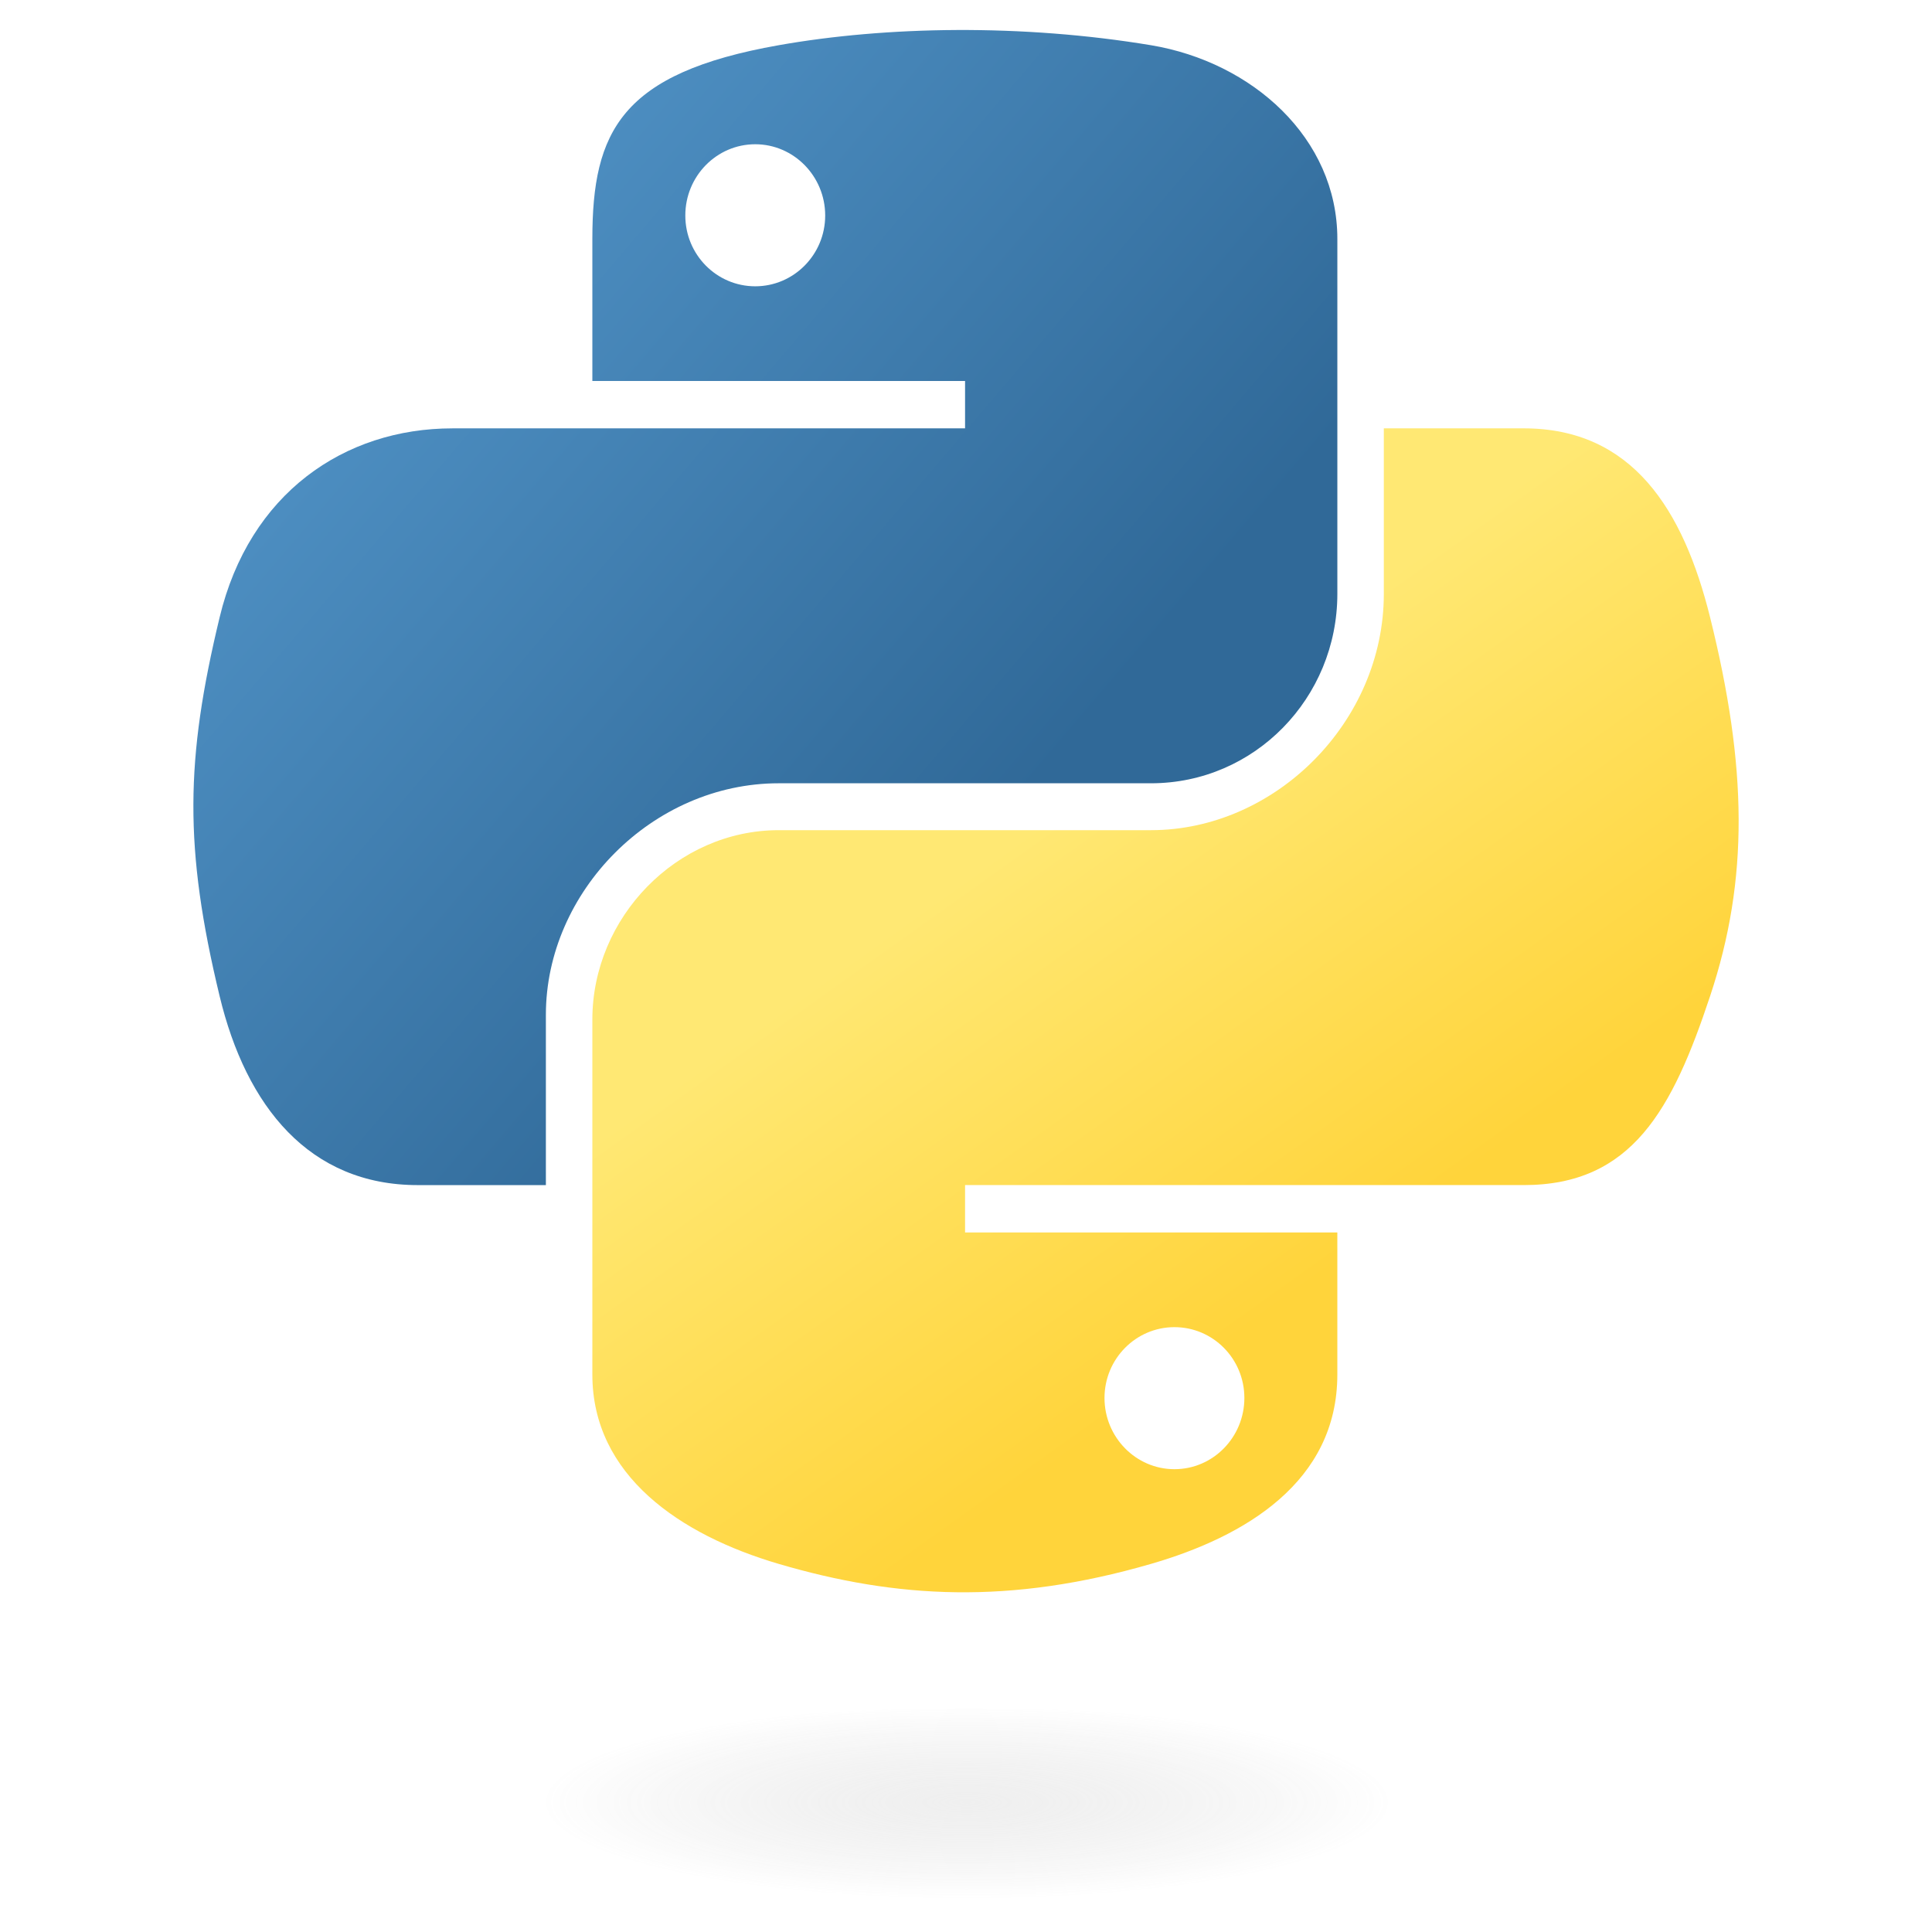
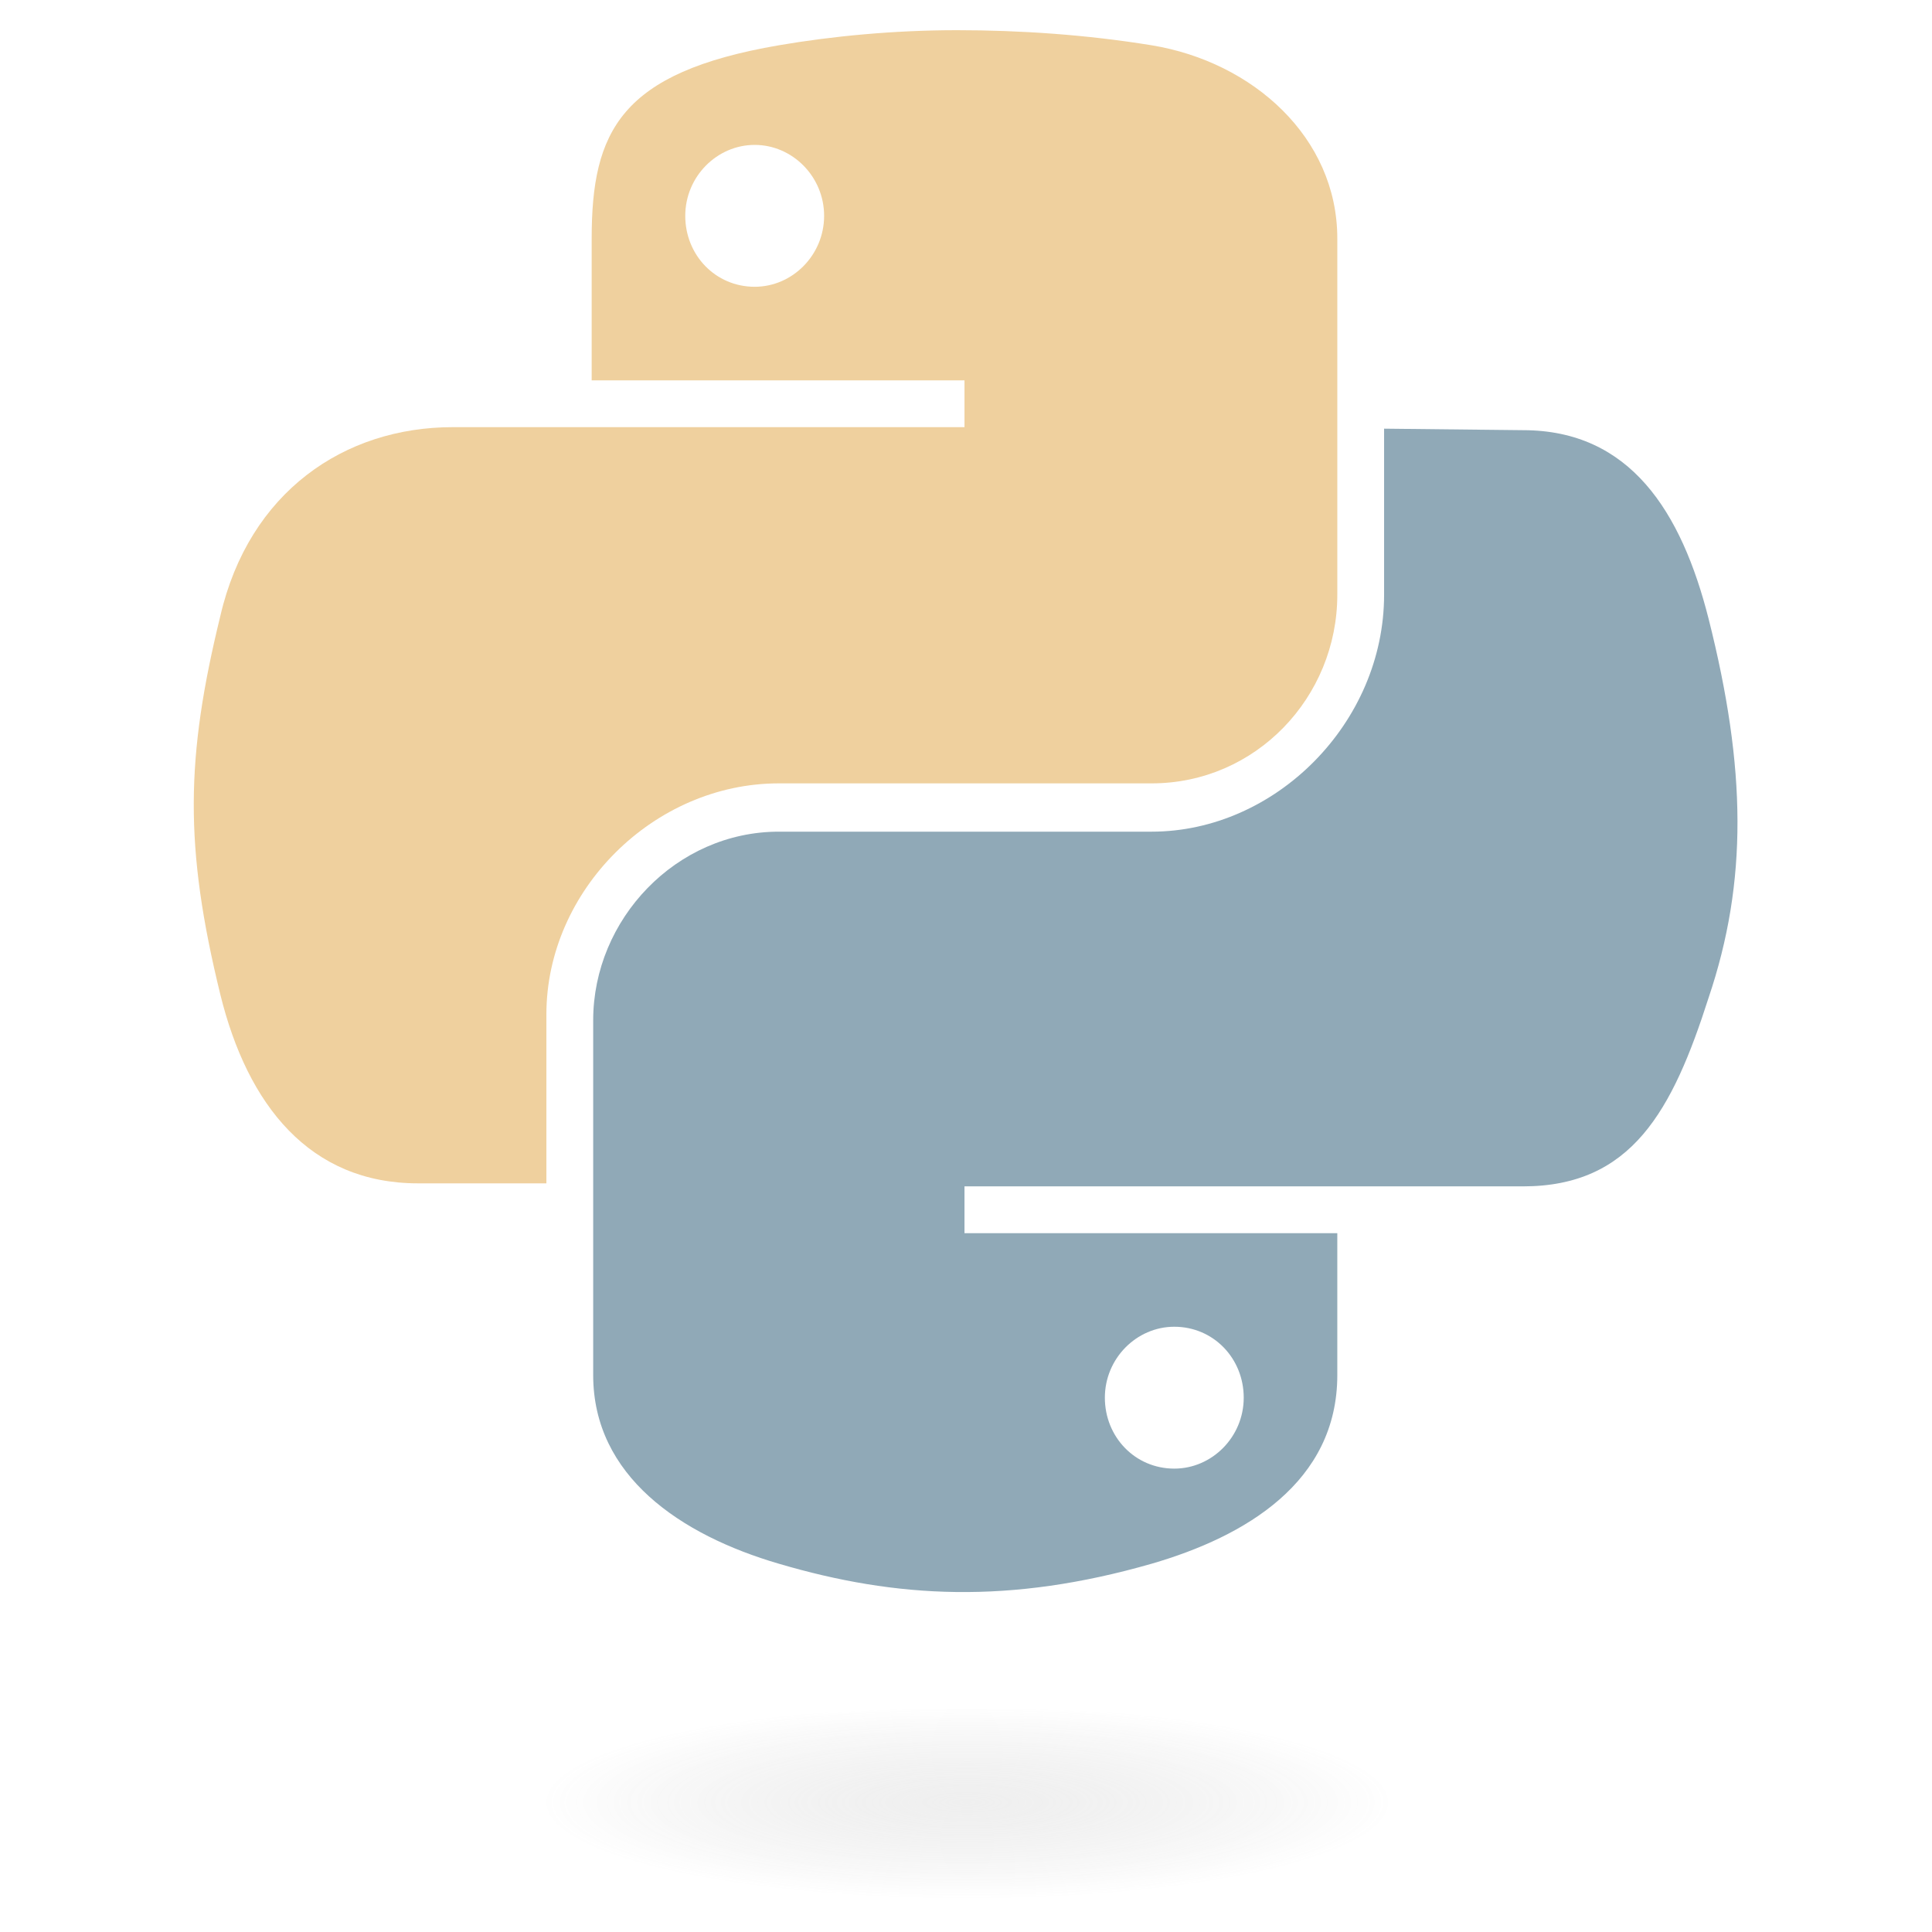
- <svg xmlns="http://www.w3.org/2000/svg" viewBox="0 0 128 128">
-   <linearGradient id="a" gradientUnits="userSpaceOnUse" x1="70.252" y1="1237.476" x2="170.659" y2="1151.089" gradientTransform="matrix(.563 0 0 -.568 -29.215 707.817)">
-     <stop offset="0" stop-color="#5A9FD4" />
-     <stop offset="1" stop-color="#306998" />
-   </linearGradient>
-   <path fill="url(#a)" d="M63.391 1.988c-4.222.02-8.252.379-11.8 1.007-10.45 1.846-12.346 5.71-12.346 12.837v9.411h24.693v3.137h-33.961c-7.176 0-13.46 4.313-15.426 12.521-2.268 9.405-2.368 15.275 0 25.096 1.755 7.311 5.947 12.519 13.124 12.519h8.491v-11.282c0-8.151 7.051-15.34 15.426-15.34h24.665c6.866 0 12.346-5.654 12.346-12.548v-23.513c0-6.693-5.646-11.72-12.346-12.837-4.244-.706-8.645-1.027-12.866-1.008zm-13.354 7.569c2.55 0 4.634 2.117 4.634 4.721 0 2.593-2.083 4.69-4.634 4.69-2.56 0-4.633-2.097-4.633-4.69-.001-2.604 2.073-4.721 4.633-4.721z" />
-   <linearGradient id="b" gradientUnits="userSpaceOnUse" x1="209.474" y1="1098.811" x2="173.62" y2="1149.537" gradientTransform="matrix(.563 0 0 -.568 -29.215 707.817)">
-     <stop offset="0" stop-color="#FFD43B" />
-     <stop offset="1" stop-color="#FFE873" />
-   </linearGradient>
-   <path fill="url(#b)" d="M91.682 28.38v10.966c0 8.5-7.208 15.655-15.426 15.655h-24.665c-6.756 0-12.346 5.783-12.346 12.549v23.515c0 6.691 5.818 10.628 12.346 12.547 7.816 2.297 15.312 2.713 24.665 0 6.216-1.801 12.346-5.423 12.346-12.547v-9.412h-24.664v-3.138h37.012c7.176 0 9.852-5.005 12.348-12.519 2.578-7.735 2.467-15.174 0-25.096-1.774-7.145-5.161-12.521-12.348-12.521h-9.268zm-13.873 59.547c2.561 0 4.634 2.097 4.634 4.692 0 2.602-2.074 4.719-4.634 4.719-2.55 0-4.633-2.117-4.633-4.719 0-2.595 2.083-4.692 4.633-4.692z" />
-   <radialGradient id="c" cx="1825.678" cy="444.45" r="26.743" gradientTransform="matrix(0 -.24 -1.055 0 532.979 557.576)" gradientUnits="userSpaceOnUse">
-     <stop offset="0" stop-color="#B8B8B8" stop-opacity=".498" />
-     <stop offset="1" stop-color="#7F7F7F" stop-opacity="0" />
+ <svg xmlns="http://www.w3.org/2000/svg" version="1.1" id="Layer_1" x="0px" y="0px" viewBox="0 0 128 128" style="enable-background:new 0 0 128 128;" xml:space="preserve">
+   <style type="text/css">
+ 	.st0{fill:#EFD09E;}
+ 	.st1{fill:#90A9B7;}
+ 	.st2{opacity:0.444;fill:url(#SVGID_1_);enable-background:new    ;}
+ </style>
+   <path class="st0" d="M63.4,2c-4.2,0-8.3,0.4-11.8,1C41.1,4.8,39.2,8.7,39.2,15.8v9.4h24.7v3.1H30c-7.2,0-13.5,4.3-15.4,12.5  c-2.3,9.4-2.4,15.3,0,25.1c1.8,7.3,5.9,12.5,13.1,12.5h8.5V67.2c0-8.2,7.1-15.3,15.4-15.3h24.7c6.9,0,12.3-5.7,12.3-12.5V15.8  C88.6,9.1,83,4.1,76.3,3C72,2.3,67.6,2,63.4,2z M50,9.6c2.5,0,4.6,2.1,4.6,4.7c0,2.6-2.1,4.7-4.6,4.7c-2.6,0-4.6-2.1-4.6-4.7  C45.4,11.7,47.5,9.6,50,9.6z" />
+   <path class="st1" d="M91.7,28.4v11c0,8.5-7.2,15.7-15.4,15.7H51.6c-6.8,0-12.3,5.8-12.3,12.5v23.5c0,6.7,5.8,10.6,12.3,12.5  c7.8,2.3,15.3,2.7,24.7,0c6.2-1.8,12.3-5.4,12.3-12.5v-9.4H63.9v-3.1h37c7.2,0,9.9-5,12.3-12.5c2.6-7.7,2.5-15.2,0-25.1  c-1.8-7.1-5.2-12.5-12.3-12.5L91.7,28.4L91.7,28.4z M77.8,87.9c2.6,0,4.6,2.1,4.6,4.7c0,2.6-2.1,4.7-4.6,4.7c-2.6,0-4.6-2.1-4.6-4.7  C73.2,90,75.3,87.9,77.8,87.9z" />
+   <radialGradient id="SVGID_1_" cx="-271.822" cy="390.692" r="26.743" gradientTransform="matrix(0 -0.24 1.055 0 -348.096 54.176)" gradientUnits="userSpaceOnUse">
+     <stop offset="0" style="stop-color:#B8B8B8;stop-opacity:0.498" />
+     <stop offset="1" style="stop-color:#7F7F7F;stop-opacity:0" />
  </radialGradient>
-   <path opacity=".444" fill="url(#c)" enable-background="new" d="M97.309 119.597c0 3.543-14.816 6.416-33.091 6.416-18.276 0-33.092-2.873-33.092-6.416 0-3.544 14.815-6.417 33.092-6.417 18.275 0 33.091 2.872 33.091 6.417z" />
+   <path class="st2" d="M97.3,119.6c0,3.5-14.8,6.4-33.1,6.4c-18.3,0-33.1-2.9-33.1-6.4c0-3.5,14.8-6.4,33.1-6.4  C82.5,113.2,97.3,116.1,97.3,119.6z" />
</svg>
